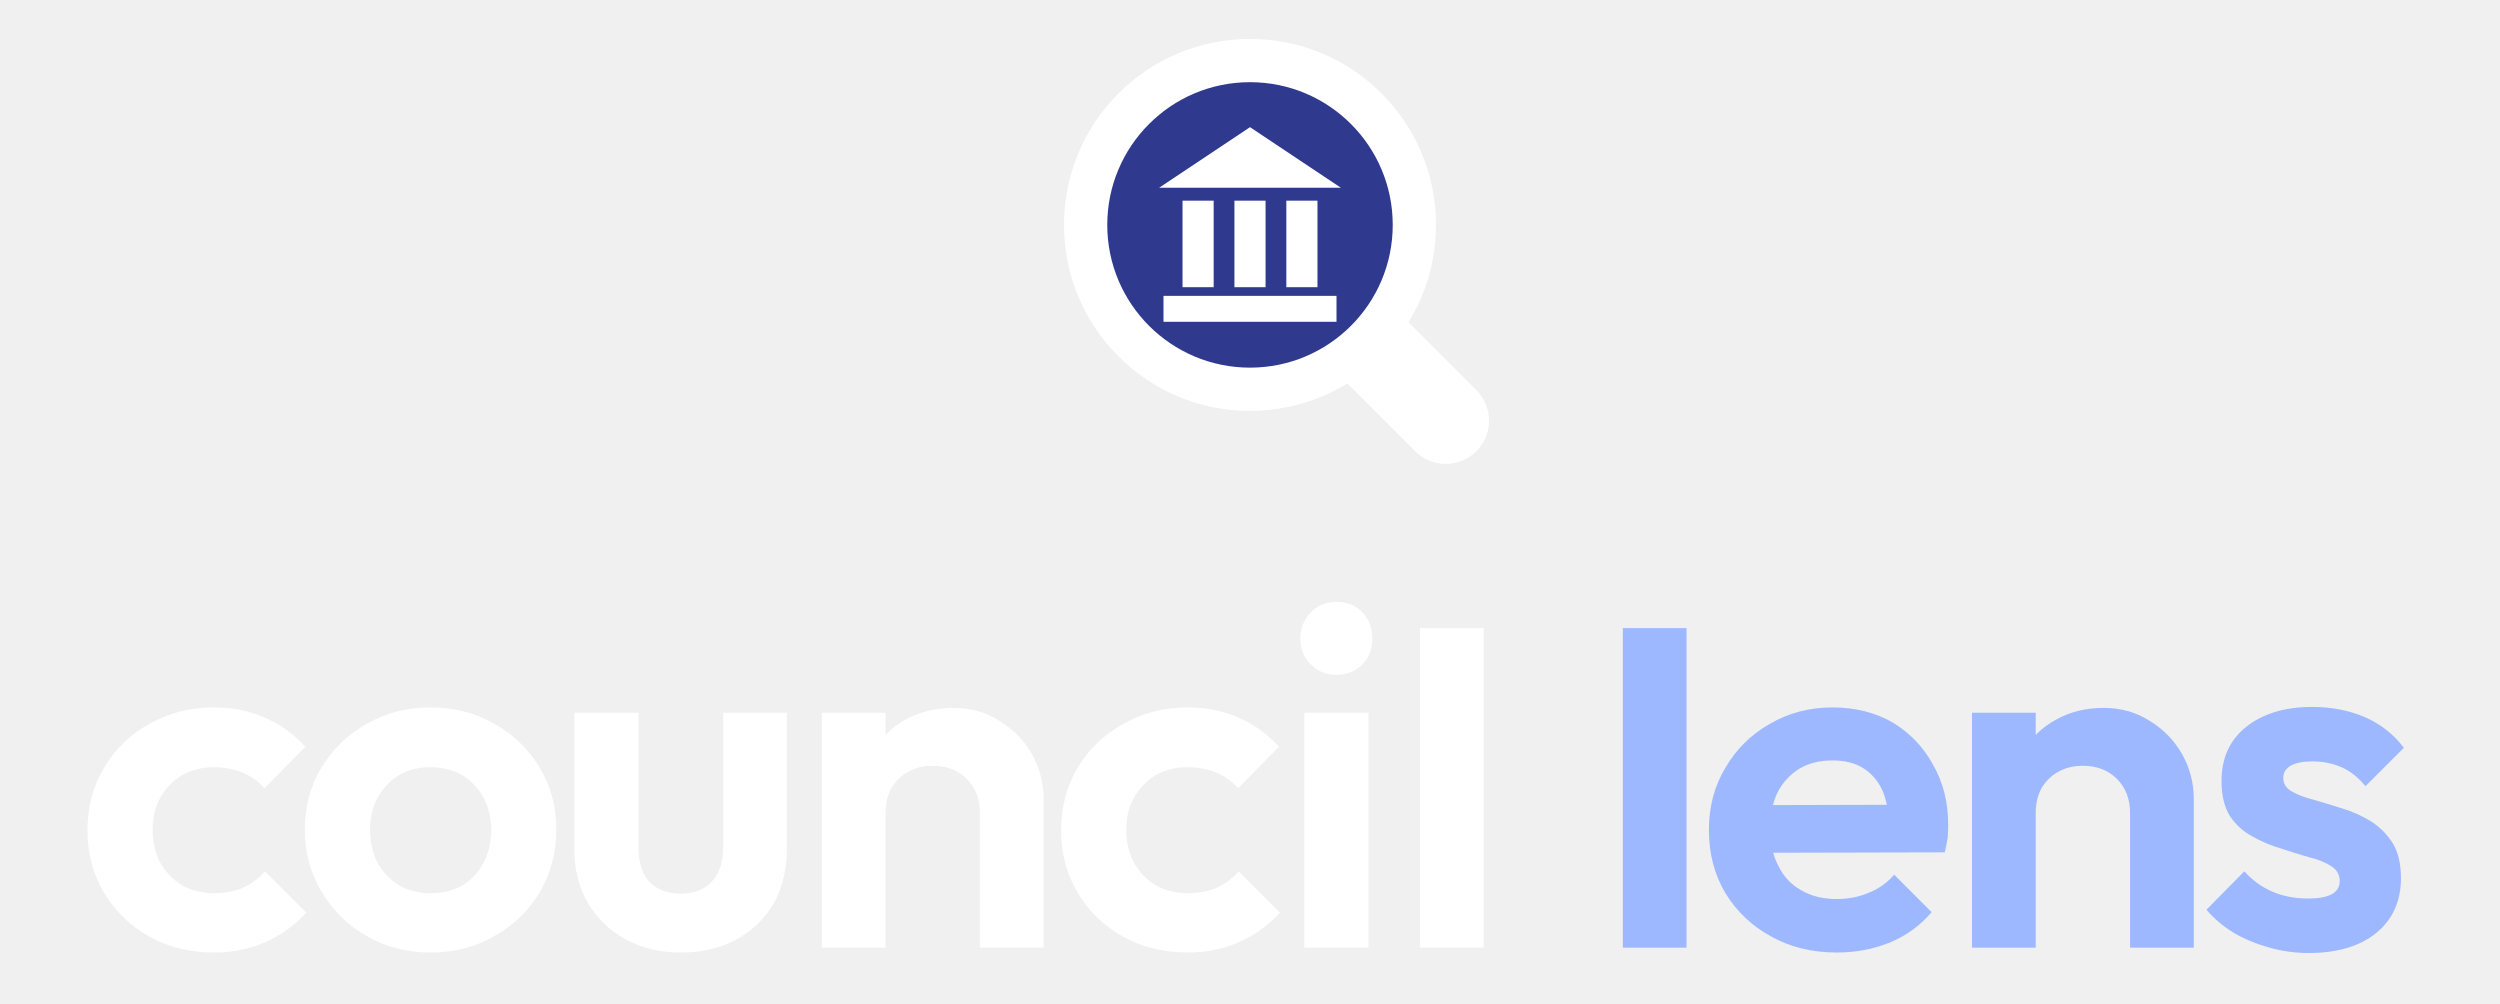
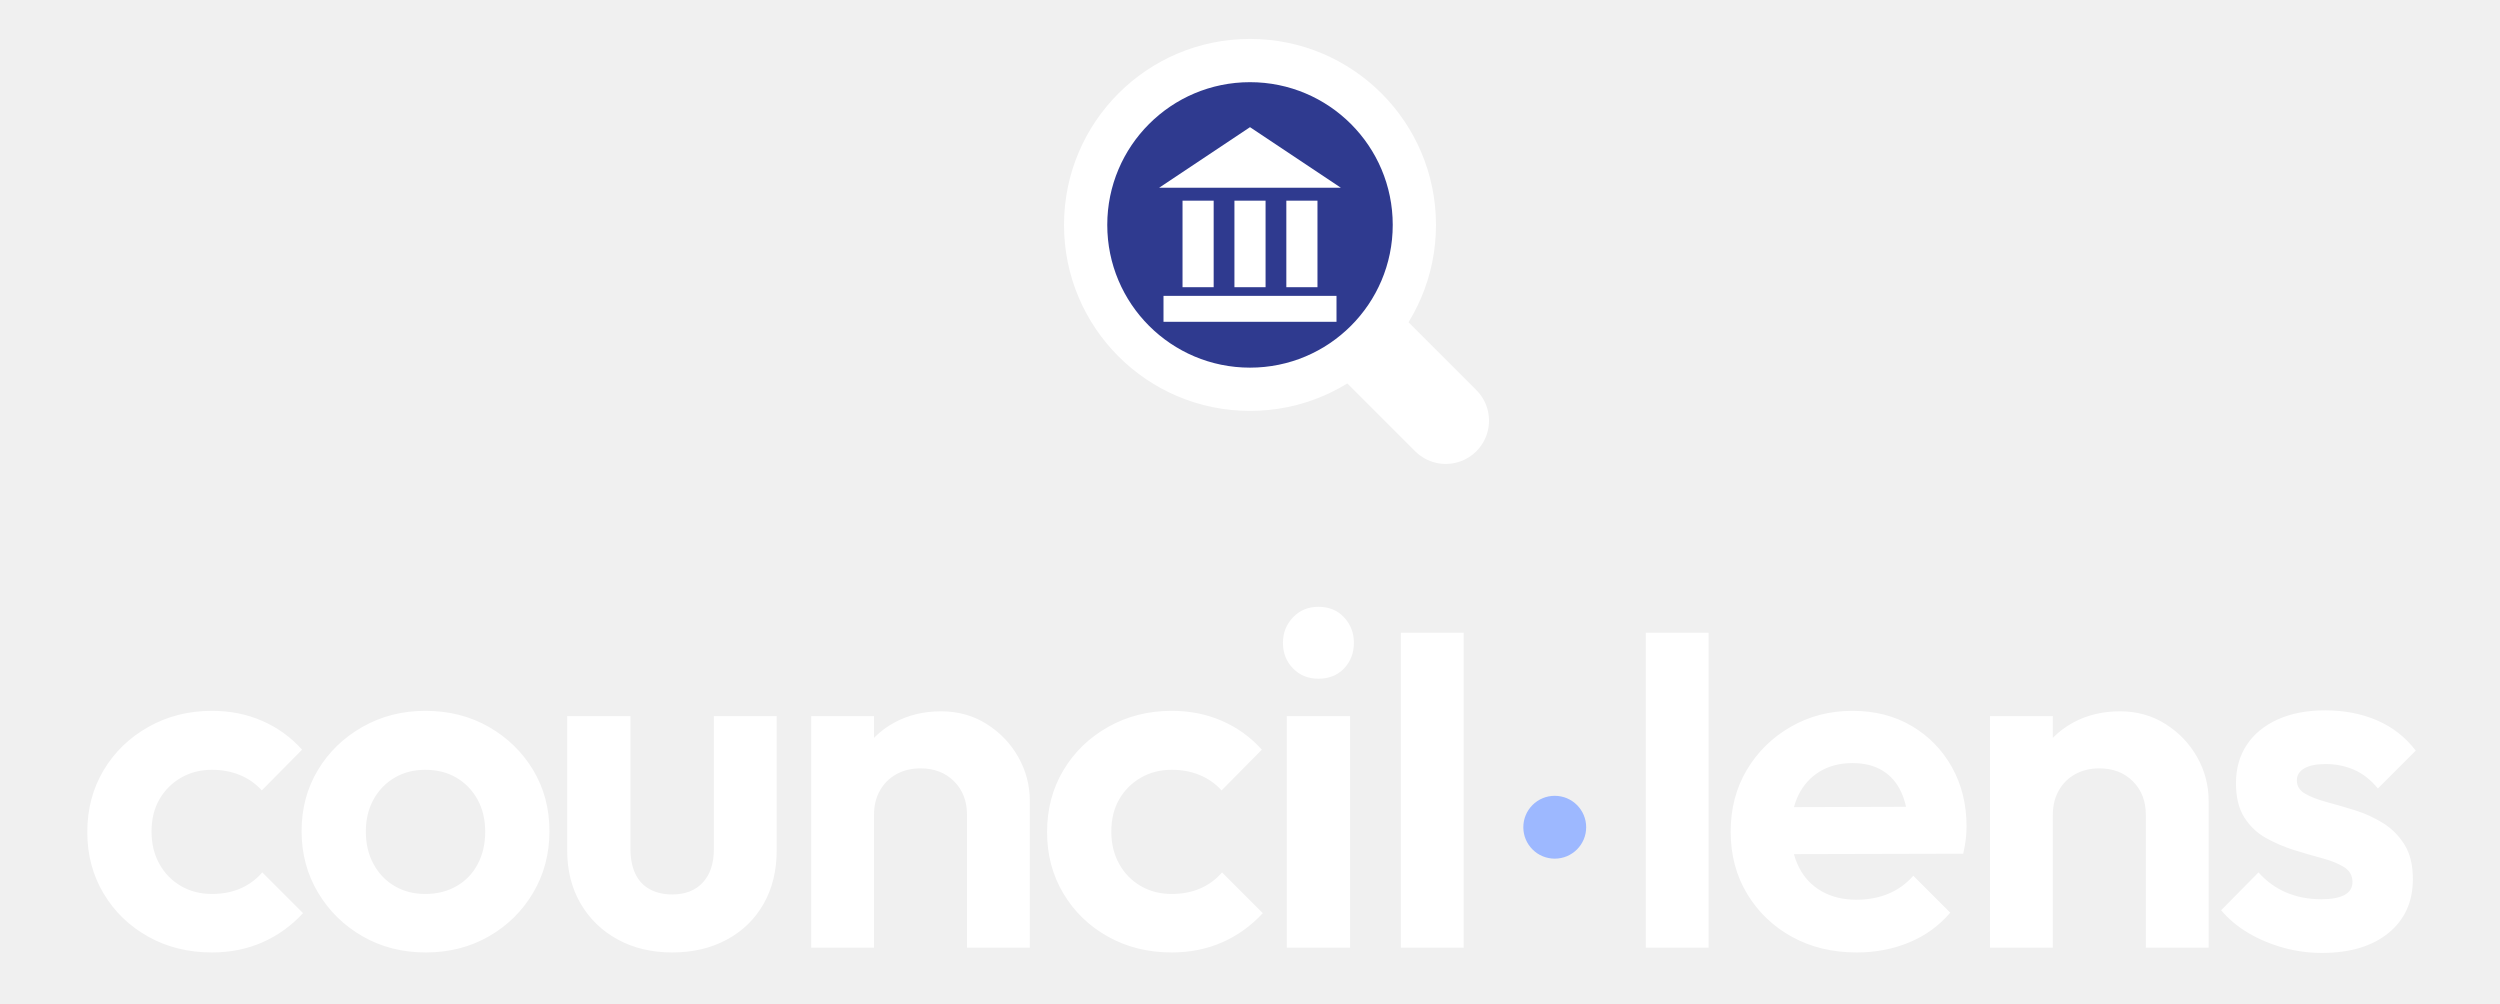
<svg xmlns="http://www.w3.org/2000/svg" viewBox="0 0 289 116" width="289" height="116" role="img" aria-label="Council Lens">
  <g transform="translate(118.5 0)">
    <path d="M36.96 36.96L48.63 48.63" stroke="#FFFFFF" stroke-width="10" stroke-linecap="round" />
    <circle cx="26" cy="26" r="21.5" fill="#FFFFFF" />
    <circle cx="26" cy="26" r="16.5" fill="#2F3A8F" />
    <path fill="#FFFFFF" transform="translate(0 2.2)" d="M26 12.5 36.5 19.5H15.5zM18.2 21h3.6v10h-3.6zM24.2 21h3.6v10h-3.6zM30.2 21h3.6v10h-3.6zM16 32h20v3H16z" />
  </g>
-   <g transform="translate(8.65 109.55) scale(0.5622)">
-     <path fill="#FFFFFF" d="M28.6 1L28.6 1Q21.2 1 15.3 -2.3Q9.4 -5.6 6 -11.3Q2.6 -17 2.6 -24.1L2.6 -24.1Q2.6 -31.3 6 -37Q9.4 -42.7 15.3 -46Q21.3 -49.4 28.6 -49.4L28.6 -49.4Q34.3 -49.4 39.1 -47.3Q43.9 -45.2 47.4 -41.3L47.4 -41.3L39 -32.8Q37.1 -34.9 34.5 -36Q31.8 -37.1 28.6 -37.1L28.6 -37.1Q25 -37.1 22.1 -35.5Q19.3 -33.8 17.6 -30.9Q16 -28.1 16 -24.2L16 -24.2Q16 -20.4 17.6 -17.4Q19.3 -14.5 22.1 -12.8Q25 -11.2 28.6 -11.2L28.6 -11.2Q31.9 -11.2 34.5 -12.3Q37.2 -13.5 39.1 -15.7L39.1 -15.7L47.6 -7.2Q43.9 -3.2 39.1 -1.1Q34.3 1 28.6 1ZM73.2 1L73.2 1Q65.9 1 60 -2.4Q54.2 -5.7 50.8 -11.4Q47.3 -17.2 47.3 -24.3L47.3 -24.3Q47.3 -31.4 50.7 -37Q54.1 -42.7 60 -46Q65.9 -49.4 73.1 -49.4L73.1 -49.4Q80.5 -49.4 86.3 -46Q92.2 -42.7 95.6 -37Q99 -31.4 99 -24.3L99 -24.3Q99 -17.2 95.6 -11.4Q92.2 -5.7 86.3 -2.4Q80.5 1 73.2 1ZM73.1 -11.2L73.1 -11.2Q76.8 -11.2 79.7 -12.8Q82.5 -14.5 84 -17.4Q85.6 -20.4 85.6 -24.2L85.6 -24.2Q85.6 -28 84 -30.9Q82.4 -33.8 79.6 -35.5Q76.8 -37.1 73.1 -37.1L73.1 -37.1Q69.5 -37.1 66.7 -35.5Q63.9 -33.8 62.3 -30.9Q60.7 -28 60.7 -24.2L60.7 -24.2Q60.7 -20.4 62.3 -17.4Q63.9 -14.5 66.7 -12.8Q69.5 -11.2 73.1 -11.2ZM124.6 1L124.6 1Q118.2 1 113.3 -1.7Q108.3 -4.4 105.5 -9.2Q102.7 -14 102.7 -20.3L102.7 -20.3L102.7 -48.3L115.9 -48.3L115.9 -20.6Q115.9 -17.6 116.9 -15.4Q117.9 -13.3 119.9 -12.2Q121.9 -11.1 124.6 -11.1L124.6 -11.1Q128.7 -11.1 131 -13.6Q133.3 -16.1 133.3 -20.6L133.3 -20.6L133.3 -48.3L146.4 -48.3L146.4 -20.3Q146.4 -13.9 143.7 -9.1Q140.9 -4.3 135.9 -1.6Q131 1 124.6 1ZM199.2 0L186.1 0L186.1 -27.7Q186.1 -32 183.4 -34.7Q180.7 -37.4 176.4 -37.4L176.4 -37.4Q173.6 -37.4 171.4 -36.2Q169.2 -35 167.9 -32.8Q166.7 -30.6 166.7 -27.7L166.7 -27.7L161.6 -30.3Q161.6 -36 164.1 -40.3Q166.5 -44.5 170.8 -46.9Q175.2 -49.3 180.7 -49.3L180.7 -49.3Q186 -49.3 190.2 -46.6Q194.4 -44 196.8 -39.8Q199.2 -35.5 199.2 -30.6L199.2 -30.6L199.2 0ZM166.7 0L153.6 0L153.6 -48.3L166.7 -48.3L166.7 0ZM228.8 1L228.8 1Q221.4 1 215.5 -2.3Q209.6 -5.6 206.2 -11.3Q202.8 -17 202.8 -24.1L202.8 -24.1Q202.8 -31.3 206.2 -37Q209.6 -42.7 215.6 -46Q221.5 -49.4 228.8 -49.4L228.8 -49.4Q234.5 -49.4 239.3 -47.3Q244.1 -45.2 247.6 -41.3L247.6 -41.3L239.2 -32.8Q237.3 -34.9 234.7 -36Q232 -37.1 228.8 -37.1L228.8 -37.1Q225.2 -37.1 222.3 -35.5Q219.5 -33.8 217.8 -30.9Q216.2 -28.1 216.2 -24.2L216.2 -24.2Q216.2 -20.4 217.8 -17.4Q219.5 -14.5 222.3 -12.8Q225.2 -11.2 228.8 -11.2L228.8 -11.2Q232.1 -11.2 234.8 -12.3Q237.4 -13.5 239.3 -15.7L239.3 -15.7L247.8 -7.2Q244.1 -3.2 239.3 -1.1Q234.5 1 228.8 1ZM266 0L252.8 0L252.8 -48.3L266 -48.3L266 0ZM259.4 -56.1L259.4 -56.1Q256.2 -56.1 254.1 -58.3Q252 -60.4 252 -63.6L252 -63.6Q252 -66.7 254.1 -68.9Q256.2 -71.1 259.4 -71.1L259.4 -71.1Q262.7 -71.1 264.8 -68.9Q266.8 -66.7 266.8 -63.6L266.8 -63.6Q266.8 -60.4 264.8 -58.3Q262.7 -56.1 259.4 -56.1ZM289.7 0L276.6 0L276.6 -65.7L289.7 -65.7L289.7 0Z" />
-     <path fill="#9DB8FF" d="M331.4 0L318.3 0L318.3 -65.7L331.4 -65.7L331.4 0ZM362.3 1L362.3 1Q354.7 1 348.8 -2.3Q342.9 -5.5 339.4 -11.2Q336 -16.9 336 -24.2L336 -24.2Q336 -31.4 339.4 -37Q342.7 -42.7 348.5 -46Q354.3 -49.4 361.4 -49.4L361.4 -49.4Q368.4 -49.4 373.8 -46.3Q379.1 -43.1 382.1 -37.6Q385.2 -32.2 385.2 -25.3L385.2 -25.3Q385.2 -24 385.1 -22.6Q384.9 -21.3 384.5 -19.6L384.5 -19.6L343.9 -19.5L343.9 -29.3L378.4 -29.4L373.1 -25.3Q372.9 -29.6 371.6 -32.5Q370.2 -35.4 367.6 -37Q365.1 -38.5 361.4 -38.5L361.4 -38.5Q357.5 -38.5 354.6 -36.8Q351.7 -35 350.1 -31.9Q348.6 -28.7 348.6 -24.4L348.6 -24.4Q348.6 -20 350.3 -16.8Q351.9 -13.5 355 -11.8Q358.1 -10 362.2 -10L362.2 -10Q365.9 -10 368.9 -11.3Q371.9 -12.5 374.1 -15L374.1 -15L381.8 -7.3Q378.3 -3.2 373.3 -1.1Q368.2 1 362.3 1ZM435.7 0L422.6 0L422.6 -27.7Q422.6 -32 419.9 -34.7Q417.2 -37.4 412.9 -37.4L412.9 -37.4Q410.1 -37.4 407.9 -36.2Q405.7 -35 404.4 -32.8Q403.2 -30.6 403.2 -27.7L403.2 -27.7L398.1 -30.3Q398.1 -36 400.6 -40.3Q403 -44.5 407.4 -46.9Q411.7 -49.3 417.2 -49.3L417.2 -49.3Q422.5 -49.3 426.7 -46.6Q430.9 -44 433.3 -39.8Q435.7 -35.5 435.7 -30.6L435.7 -30.6L435.7 0ZM403.2 0L390.1 0L390.1 -48.3L403.2 -48.3L403.2 0ZM459.3 1.1L459.3 1.1Q455.2 1.1 451.3 0Q447.3 -1.1 444 -3Q440.7 -5 438.3 -7.8L438.3 -7.8L446.1 -15.7Q448.6 -12.9 451.9 -11.5Q455.2 -10.1 459.2 -10.1L459.2 -10.1Q462.4 -10.1 464.1 -11Q465.7 -11.9 465.7 -13.7L465.7 -13.7Q465.7 -15.7 463.9 -16.8Q462.2 -17.9 459.4 -18.6Q456.6 -19.4 453.6 -20.4Q450.5 -21.3 447.7 -22.9Q444.9 -24.4 443.1 -27.1Q441.4 -29.9 441.4 -34.3L441.4 -34.3Q441.4 -38.9 443.6 -42.3Q445.9 -45.7 450.1 -47.6Q454.3 -49.5 460 -49.5L460 -49.5Q466 -49.5 470.9 -47.4Q475.7 -45.3 478.9 -41.1L478.9 -41.1L471 -33.2Q468.8 -35.9 466.1 -37.1Q463.3 -38.3 460.1 -38.3L460.1 -38.3Q457.2 -38.3 455.6 -37.4Q454.1 -36.5 454.1 -34.9L454.1 -34.9Q454.1 -33.1 455.9 -32.1Q457.6 -31.1 460.4 -30.4Q463.2 -29.6 466.3 -28.6Q469.3 -27.7 472.1 -26Q474.8 -24.3 476.6 -21.5Q478.3 -18.7 478.3 -14.3L478.3 -14.3Q478.3 -7.2 473.2 -3Q468.1 1.1 459.3 1.1Z" />
+   <g transform="translate(8.65 109.55) scale(0.5542)">
+     <path fill="#FFFFFF" d="M28.6 1L28.6 1Q21.2 1 15.3 -2.3Q9.4 -5.6 6 -11.3Q2.6 -17 2.6 -24.1L2.6 -24.1Q2.6 -31.3 6 -37Q9.4 -42.7 15.35 -46.05Q21.3 -49.4 28.6 -49.4L28.6 -49.4Q34.3 -49.4 39.1 -47.3Q43.9 -45.2 47.4 -41.3L47.4 -41.3L39 -32.8Q37.1 -34.9 34.45 -36Q31.8 -37.1 28.6 -37.1L28.6 -37.1Q25 -37.1 22.15 -35.45Q19.3 -33.8 17.65 -30.95Q16 -28.1 16 -24.2L16 -24.2Q16 -20.4 17.65 -17.45Q19.3 -14.5 22.15 -12.85Q25 -11.2 28.6 -11.2L28.6 -11.2Q31.9 -11.2 34.55 -12.35Q37.2 -13.5 39.1 -15.7L39.1 -15.7L47.6 -7.2Q43.9 -3.2 39.1 -1.1Q34.3 1 28.6 1ZM73.2 1L73.2 1Q65.9 1 60.05 -2.35Q54.2 -5.7 50.75 -11.45Q47.3 -17.2 47.3 -24.3L47.3 -24.3Q47.3 -31.4 50.7 -37.05Q54.1 -42.7 60 -46.05Q65.9 -49.4 73.1 -49.4L73.1 -49.4Q80.5 -49.4 86.35 -46.05Q92.2 -42.7 95.6 -37.05Q99 -31.4 99 -24.3L99 -24.3Q99 -17.2 95.6 -11.45Q92.2 -5.7 86.35 -2.35Q80.5 1 73.2 1ZM73.1 -11.2L73.1 -11.2Q76.8 -11.2 79.65 -12.85Q82.5 -14.5 84.05 -17.45Q85.6 -20.4 85.6 -24.2L85.6 -24.2Q85.6 -28 84 -30.9Q82.4 -33.8 79.6 -35.45Q76.8 -37.1 73.1 -37.1L73.1 -37.1Q69.5 -37.1 66.7 -35.45Q63.9 -33.8 62.3 -30.9Q60.7 -28 60.7 -24.2L60.7 -24.2Q60.7 -20.4 62.3 -17.45Q63.9 -14.5 66.7 -12.85Q69.5 -11.2 73.1 -11.2ZM124.6 1L124.6 1Q118.2 1 113.25 -1.7Q108.3 -4.4 105.5 -9.2Q102.7 -14 102.7 -20.3L102.7 -20.3L102.7 -48.3L115.9 -48.3L115.9 -20.6Q115.9 -17.6 116.9 -15.45Q117.9 -13.3 119.9 -12.2Q121.9 -11.1 124.6 -11.1L124.6 -11.1Q128.7 -11.1 131 -13.6Q133.3 -16.1 133.3 -20.6L133.3 -20.6L133.3 -48.3L146.4 -48.3L146.4 -20.3Q146.4 -13.9 143.65 -9.1Q140.9 -4.3 135.95 -1.65Q131 1 124.6 1ZM199.2 0L186.1 0L186.1 -27.7Q186.1 -32 183.4 -34.7Q180.7 -37.4 176.4 -37.4L176.4 -37.4Q173.6 -37.4 171.4 -36.2Q169.2 -35 167.95 -32.8Q166.7 -30.6 166.7 -27.7L166.7 -27.7L161.6 -30.3Q161.6 -36 164.05 -40.25Q166.5 -44.5 170.85 -46.9Q175.2 -49.3 180.7 -49.3L180.7 -49.3Q186 -49.3 190.2 -46.65Q194.4 -44 196.8 -39.75Q199.2 -35.5 199.2 -30.6L199.2 -30.6L199.2 0ZM166.7 0L153.6 0L153.6 -48.3L166.7 -48.3L166.7 0ZM228.8 1L228.8 1Q221.4 1 215.5 -2.3Q209.6 -5.6 206.2 -11.3Q202.8 -17 202.8 -24.1L202.8 -24.1Q202.8 -31.3 206.2 -37Q209.6 -42.7 215.55 -46.05Q221.5 -49.4 228.8 -49.4L228.8 -49.4Q234.5 -49.4 239.3 -47.3Q244.1 -45.2 247.6 -41.3L247.6 -41.3L239.2 -32.8Q237.3 -34.9 234.65 -36Q232 -37.1 228.8 -37.1L228.8 -37.1Q225.2 -37.1 222.35 -35.45Q219.5 -33.8 217.85 -30.95Q216.2 -28.1 216.2 -24.2L216.2 -24.2Q216.2 -20.4 217.85 -17.45Q219.5 -14.5 222.35 -12.85Q225.2 -11.2 228.8 -11.2L228.8 -11.2Q232.1 -11.2 234.75 -12.35Q237.4 -13.5 239.3 -15.7L239.3 -15.7L247.8 -7.2Q244.1 -3.2 239.3 -1.1Q234.5 1 228.8 1ZM266 0L252.8 0L252.8 -48.3L266 -48.3L266 0ZM259.4 -56.1L259.4 -56.1Q256.2 -56.1 254.1 -58.25Q252 -60.4 252 -63.6L252 -63.6Q252 -66.7 254.1 -68.9Q256.2 -71.1 259.4 -71.1L259.4 -71.1Q262.7 -71.1 264.75 -68.9Q266.8 -66.7 266.8 -63.6L266.8 -63.6Q266.8 -60.4 264.75 -58.25Q262.7 -56.1 259.4 -56.1ZM289.7 0L276.6 0L276.6 -65.69L289.7 -65.69L289.7 0ZM340.79 0L327.69 0L327.69 -65.69L340.79 -65.69L340.79 0ZM371.69 1L371.69 1Q364.09 1 358.19 -2.25Q352.29 -5.5 348.84 -11.2Q345.39 -16.9 345.39 -24.2L345.39 -24.2Q345.39 -31.4 348.74 -37.05Q352.09 -42.7 357.89 -46.05Q363.69 -49.4 370.79 -49.4L370.79 -49.4Q377.79 -49.4 383.14 -46.25Q388.49 -43.1 391.54 -37.65Q394.59 -32.2 394.59 -25.3L394.59 -25.3Q394.59 -24 394.44 -22.65Q394.29 -21.3 393.89 -19.6L393.89 -19.6L353.29 -19.5L353.29 -29.3L387.79 -29.4L382.49 -25.3Q382.29 -29.6 380.94 -32.5Q379.59 -35.4 377.04 -36.95Q374.49 -38.5 370.79 -38.5L370.79 -38.5Q366.89 -38.5 363.99 -36.75Q361.09 -35 359.54 -31.85Q357.99 -28.7 357.99 -24.4L357.99 -24.4Q357.99 -20 359.64 -16.75Q361.29 -13.5 364.39 -11.75Q367.49 -10 371.59 -10L371.59 -10Q375.29 -10 378.29 -11.25Q381.29 -12.5 383.49 -15L383.49 -15L391.19 -7.3Q387.69 -3.2 382.64 -1.1Q377.59 1 371.69 1ZM445.09 0L431.99 0L431.99 -27.7Q431.99 -32 429.29 -34.7Q426.59 -37.4 422.29 -37.4L422.29 -37.4Q419.49 -37.4 417.29 -36.2Q415.09 -35 413.84 -32.8Q412.59 -30.6 412.59 -27.7L412.59 -27.7L407.49 -30.3Q407.49 -36 409.94 -40.25Q412.39 -44.5 416.74 -46.9Q421.09 -49.3 426.59 -49.3L426.59 -49.3Q431.89 -49.3 436.09 -46.65Q440.29 -44 442.69 -39.75Q445.09 -35.5 445.09 -30.6L445.09 -30.6L445.09 0ZM412.59 0L399.49 0L399.49 -48.3L412.59 -48.3L412.59 0ZM468.69 1.1L468.69 1.1Q464.59 1.1 460.64 0Q456.69 -1.1 453.39 -3.05Q450.09 -5 447.69 -7.8L447.69 -7.8L455.49 -15.7Q457.99 -12.9 461.29 -11.5Q464.59 -10.1 468.59 -10.1L468.59 -10.1Q471.79 -10.1 473.44 -11Q475.09 -11.9 475.09 -13.7L475.09 -13.7Q475.09 -15.7 473.34 -16.8Q471.59 -17.9 468.79 -18.65Q465.99 -19.4 462.94 -20.35Q459.89 -21.3 457.09 -22.85Q454.29 -24.4 452.54 -27.15Q450.79 -29.9 450.79 -34.3L450.79 -34.3Q450.79 -38.9 453.04 -42.3Q455.29 -45.7 459.49 -47.6Q463.69 -49.5 469.39 -49.5L469.39 -49.5Q475.39 -49.5 480.24 -47.4Q485.09 -45.3 488.29 -41.1L488.29 -41.1L480.39 -33.2Q478.19 -35.9 475.44 -37.1Q472.69 -38.3 469.49 -38.3L469.49 -38.3Q466.59 -38.3 465.04 -37.4Q463.49 -36.5 463.49 -34.9L463.49 -34.9Q463.49 -33.1 465.24 -32.1Q466.99 -31.1 469.79 -30.35Q472.59 -29.6 475.64 -28.65Q478.69 -27.7 481.44 -26Q484.19 -24.3 485.94 -21.5Q487.69 -18.7 487.69 -14.3L487.69 -14.3Q487.69 -7.2 482.59 -3.05Q477.49 1.1 468.69 1.1Z" />
+     <path fill="#9DB8FF" d="M302.14 -25.12A6.55 6.55 0 1 0 315.25 -25.12A6.55 6.55 0 1 0 302.14 -25.12Z" />
  </g>
</svg>
